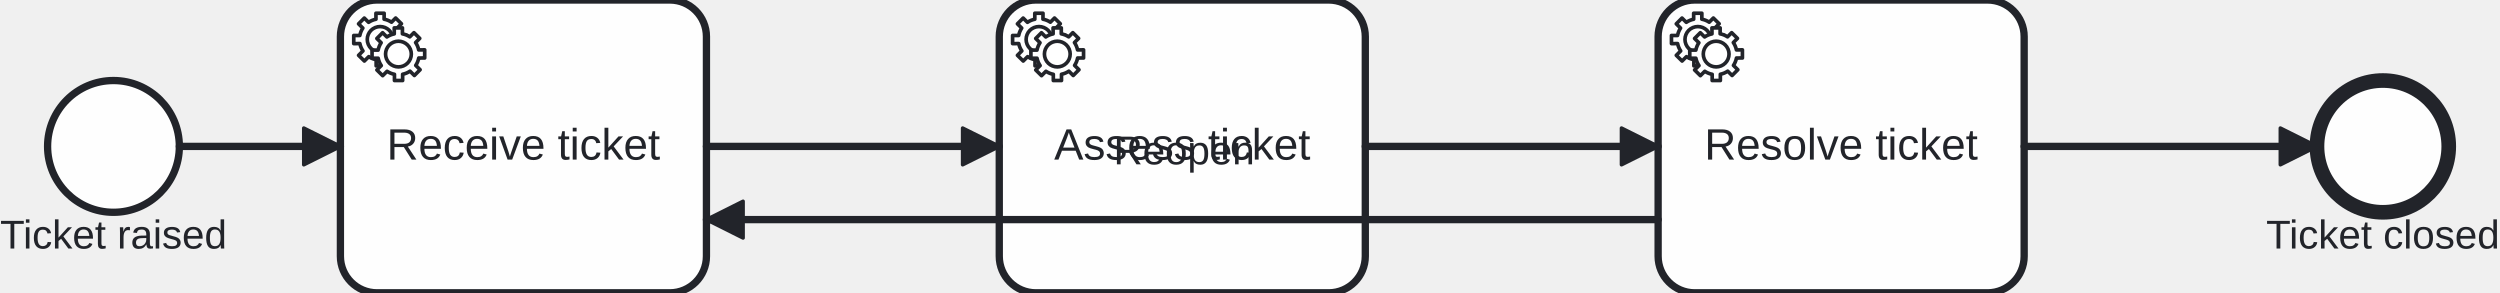
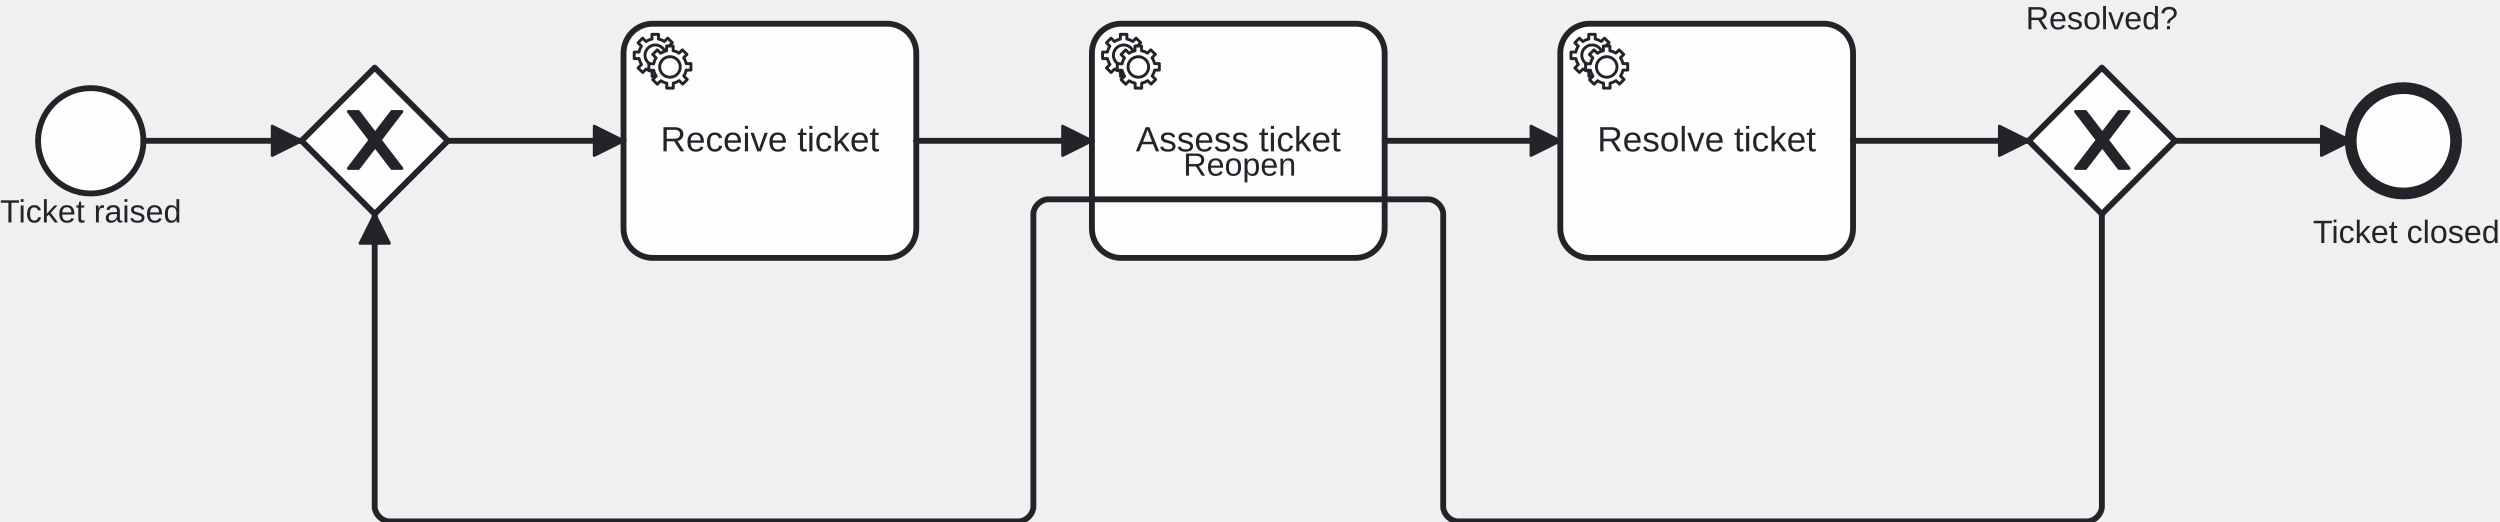
- <svg xmlns="http://www.w3.org/2000/svg" width="683" height="80" viewBox="147 80 683 80" version="1.1">
-   <g class="djs-group">
-     <g class="djs-element djs-shape" data-element-id="startEvent_Start" style="display: block;" transform="matrix(1 0 0 1 160 102)">
+ <svg xmlns="http://www.w3.org/2000/svg" width="854" height="178.1" viewBox="147 71.9 854 178.1" version="1.1">
+   <g class="djs-group">
+     <g class="djs-element djs-shape" data-element-id="startEvent_ticketRaised" style="display: block;" transform="matrix(1 0 0 1 160 102)">
      <g class="djs-visual">
        <circle cx="18" cy="18" r="18" style="stroke-linecap: round; stroke-linejoin: round; stroke: rgb(34, 36, 42); stroke-width: 2px; fill: white; fill-opacity: 0.95;" />
      </g>
      <rect class="djs-hit djs-hit-all" x="0" y="0" width="36" height="36" style="fill: none; stroke-opacity: 0; stroke: white; stroke-width: 15px;" />
    </g>
  </g>
  <g class="djs-group">
-     <g class="djs-element djs-shape" data-element-id="startEvent_Start_label" style="display: block;" transform="matrix(1 0 0 1 147 138)">
+     <g class="djs-element djs-shape" data-element-id="startEvent_ticketRaised_label" style="display: block;" transform="matrix(1 0 0 1 147 138)">
      <g class="djs-visual">
        <text lineHeight="1.2" class="djs-label" style="font-family: Arial, sans-serif; font-size: 11px; font-weight: normal; fill: rgb(34, 36, 42);">
          <tspan x="0.028" y="9.9">Ticket raised</tspan>
        </text>
      </g>
      <rect class="djs-hit djs-hit-all" x="0" y="0" width="62" height="14" style="fill: none; stroke-opacity: 0; stroke: white; stroke-width: 15px;" />
    </g>
  </g>
  <g class="djs-group">
-     <g class="djs-element djs-shape" data-element-id="serviceTask_Receive" style="display: block;" transform="matrix(1 0 0 1 240 80)">
+     <g class="djs-element djs-shape" data-element-id="gateway_intake" style="display: block;" transform="matrix(1 0 0 1 250 95)">
+       <g class="djs-visual">
+         <polygon points="25,0 50,25 25,50 0,25" style="stroke-linecap: round; stroke-linejoin: round; stroke: rgb(34, 36, 42); stroke-width: 2px; fill: white; fill-opacity: 0.95;" />
+         <path d="m 16,15 7.429,9.714 -7.429,9.714 3.429,0 5.714,-7.464 5.714,7.464 3.429,0 -7.429,-9.714 7.429,-9.714 -3.429,0 -5.714,7.464 -5.714,-7.464 -3.429,0 z" style="fill: rgb(34, 36, 42); stroke-linecap: round; stroke-linejoin: round; stroke: rgb(34, 36, 42); stroke-width: 1px;" />
+       </g>
+       <rect class="djs-hit djs-hit-all" x="0" y="0" width="50" height="50" style="fill: none; stroke-opacity: 0; stroke: white; stroke-width: 15px;" />
+     </g>
+   </g>
+   <g class="djs-group">
+     <g class="djs-element djs-shape" data-element-id="serviceTask_receiveTicket" style="display: block;" transform="matrix(1 0 0 1 360 80)">
      <g class="djs-visual">
        <rect x="0" y="0" width="100" height="80" rx="10" ry="10" style="stroke-linecap: round; stroke-linejoin: round; stroke: rgb(34, 36, 42); stroke-width: 2px; fill: white; fill-opacity: 0.95;" />
        <text lineHeight="1.2" class="djs-label" style="font-family: Arial, sans-serif; font-size: 12px; font-weight: normal; fill: rgb(34, 36, 42);">
          <tspan x="12.652" y="43.6">Receive ticket</tspan>
        </text>
        <circle cx="5" cy="5" r="5" transform="translate(6, 6)" style="stroke-linecap: round; stroke-linejoin: round; stroke: none; stroke-width: 2px; fill: white;" />
        <path d="m 12,18 v -1.713 c 0.352,-0.07 0.704,-0.178 1.048,-0.321 0.344,-0.145 0.666,-0.321 0.966,-0.521 l 1.194,1.18 1.567,-1.577 -1.195,-1.18 c 0.403,-0.614 0.683,-1.299 0.825,-2.018 l 1.622,-0.01 v -2.22 l -1.637,0.01 c -0.073,-0.352 -0.178,-0.7 -0.324,-1.044 -0.145,-0.344 -0.321,-0.664 -0.523,-0.962 l 1.131,-1.136 -1.583,-1.563 -1.13,1.136 c -0.614,-0.401 -1.303,-0.681 -2.023,-0.822 l 0.009,-1.619 h -2.241 l 0.004,1.631 c -0.354,0.074 -0.705,0.18 -1.05,0.324 -0.344,0.144 -0.665,0.321 -0.964,0.52 l -1.17,-1.158 -1.567,1.579 1.168,1.157 c -0.403,0.613 -0.683,1.298 -0.825,2.017 l -1.659,0.003 v 2.222 l 1.672,-0.006 c 0.073,0.351 0.18,0.702 0.324,1.045 0.145,0.344 0.321,0.664 0.523,0.961 l -1.199,1.197 1.584,1.56 1.196,-1.193 c 0.614,0.403 1.303,0.682 2.023,0.823 l 7.19e-4,1.699 h 2.227 z m 0.221,-3.996 c -1.789,0.75 -3.858,-0.093 -4.61,-1.874 -0.752,-1.783 0.091,-3.846 1.88,-4.596 1.788,-0.749 3.857,0.093 4.609,1.874 0.752,1.782 -0.091,3.846 -1.88,4.596 z" style="fill: white; stroke-linecap: round; stroke-linejoin: round; stroke: rgb(34, 36, 42); stroke-width: 1px;" />
        <circle cx="5" cy="5" r="5" transform="translate(11, 10)" style="stroke-linecap: round; stroke-linejoin: round; stroke: none; stroke-width: 2px; fill: white;" />
        <path d="m 17,22 v -1.713 c 0.352,-0.07 0.704,-0.178 1.048,-0.321 0.344,-0.145 0.666,-0.321 0.966,-0.521 l 1.194,1.18 1.567,-1.577 -1.195,-1.18 c 0.403,-0.614 0.683,-1.299 0.825,-2.018 l 1.622,-0.01 v -2.22 l -1.637,0.01 c -0.073,-0.352 -0.178,-0.7 -0.324,-1.044 -0.145,-0.344 -0.321,-0.664 -0.523,-0.962 l 1.131,-1.136 -1.583,-1.563 -1.13,1.136 c -0.614,-0.401 -1.303,-0.681 -2.023,-0.822 l 0.009,-1.619 h -2.241 l 0.004,1.631 c -0.354,0.074 -0.705,0.18 -1.05,0.324 -0.344,0.144 -0.665,0.321 -0.964,0.52 l -1.17,-1.158 -1.567,1.579 1.168,1.157 c -0.403,0.613 -0.683,1.298 -0.825,2.017 l -1.659,0.003 v 2.222 l 1.672,-0.006 c 0.073,0.351 0.18,0.702 0.324,1.045 0.145,0.344 0.321,0.664 0.523,0.961 l -1.199,1.197 1.584,1.56 1.196,-1.193 c 0.614,0.403 1.303,0.682 2.023,0.823 l 7.19e-4,1.699 h 2.227 z m 0.221,-3.996 c -1.789,0.75 -3.858,-0.093 -4.61,-1.874 -0.752,-1.783 0.091,-3.846 1.88,-4.596 1.788,-0.749 3.857,0.093 4.609,1.874 0.752,1.782 -0.091,3.846 -1.88,4.596 z" style="fill: white; stroke-linecap: round; stroke-linejoin: round; stroke: rgb(34, 36, 42); stroke-width: 1px;" />
      </g>
      <rect class="djs-hit djs-hit-all" x="0" y="0" width="100" height="80" style="fill: none; stroke-opacity: 0; stroke: white; stroke-width: 15px;" />
    </g>
  </g>
  <g class="djs-group">
-     <g class="djs-element djs-shape" data-element-id="serviceTask_Assess" style="display: block;" transform="matrix(1 0 0 1 420 80)">
+     <g class="djs-element djs-shape" data-element-id="serviceTask_assessTicket" style="display: block;" transform="matrix(1 0 0 1 520 80)">
      <g class="djs-visual">
        <rect x="0" y="0" width="100" height="80" rx="10" ry="10" style="stroke-linecap: round; stroke-linejoin: round; stroke: rgb(34, 36, 42); stroke-width: 2px; fill: white; fill-opacity: 0.95;" />
        <text lineHeight="1.2" class="djs-label" style="font-family: Arial, sans-serif; font-size: 12px; font-weight: normal; fill: rgb(34, 36, 42);">
          <tspan x="14.99" y="43.6">Assess ticket</tspan>
        </text>
        <circle cx="5" cy="5" r="5" transform="translate(6, 6)" style="stroke-linecap: round; stroke-linejoin: round; stroke: none; stroke-width: 2px; fill: white;" />
        <path d="m 12,18 v -1.713 c 0.352,-0.07 0.704,-0.178 1.048,-0.321 0.344,-0.145 0.666,-0.321 0.966,-0.521 l 1.194,1.18 1.567,-1.577 -1.195,-1.18 c 0.403,-0.614 0.683,-1.299 0.825,-2.018 l 1.622,-0.01 v -2.22 l -1.637,0.01 c -0.073,-0.352 -0.178,-0.7 -0.324,-1.044 -0.145,-0.344 -0.321,-0.664 -0.523,-0.962 l 1.131,-1.136 -1.583,-1.563 -1.13,1.136 c -0.614,-0.401 -1.303,-0.681 -2.023,-0.822 l 0.009,-1.619 h -2.241 l 0.004,1.631 c -0.354,0.074 -0.705,0.18 -1.05,0.324 -0.344,0.144 -0.665,0.321 -0.964,0.52 l -1.17,-1.158 -1.567,1.579 1.168,1.157 c -0.403,0.613 -0.683,1.298 -0.825,2.017 l -1.659,0.003 v 2.222 l 1.672,-0.006 c 0.073,0.351 0.18,0.702 0.324,1.045 0.145,0.344 0.321,0.664 0.523,0.961 l -1.199,1.197 1.584,1.56 1.196,-1.193 c 0.614,0.403 1.303,0.682 2.023,0.823 l 7.19e-4,1.699 h 2.227 z m 0.221,-3.996 c -1.789,0.75 -3.858,-0.093 -4.61,-1.874 -0.752,-1.783 0.091,-3.846 1.88,-4.596 1.788,-0.749 3.857,0.093 4.609,1.874 0.752,1.782 -0.091,3.846 -1.88,4.596 z" style="fill: white; stroke-linecap: round; stroke-linejoin: round; stroke: rgb(34, 36, 42); stroke-width: 1px;" />
        <circle cx="5" cy="5" r="5" transform="translate(11, 10)" style="stroke-linecap: round; stroke-linejoin: round; stroke: none; stroke-width: 2px; fill: white;" />
        <path d="m 17,22 v -1.713 c 0.352,-0.07 0.704,-0.178 1.048,-0.321 0.344,-0.145 0.666,-0.321 0.966,-0.521 l 1.194,1.18 1.567,-1.577 -1.195,-1.18 c 0.403,-0.614 0.683,-1.299 0.825,-2.018 l 1.622,-0.01 v -2.22 l -1.637,0.01 c -0.073,-0.352 -0.178,-0.7 -0.324,-1.044 -0.145,-0.344 -0.321,-0.664 -0.523,-0.962 l 1.131,-1.136 -1.583,-1.563 -1.13,1.136 c -0.614,-0.401 -1.303,-0.681 -2.023,-0.822 l 0.009,-1.619 h -2.241 l 0.004,1.631 c -0.354,0.074 -0.705,0.18 -1.05,0.324 -0.344,0.144 -0.665,0.321 -0.964,0.52 l -1.17,-1.158 -1.567,1.579 1.168,1.157 c -0.403,0.613 -0.683,1.298 -0.825,2.017 l -1.659,0.003 v 2.222 l 1.672,-0.006 c 0.073,0.351 0.18,0.702 0.324,1.045 0.145,0.344 0.321,0.664 0.523,0.961 l -1.199,1.197 1.584,1.56 1.196,-1.193 c 0.614,0.403 1.303,0.682 2.023,0.823 l 7.19e-4,1.699 h 2.227 z m 0.221,-3.996 c -1.789,0.75 -3.858,-0.093 -4.61,-1.874 -0.752,-1.783 0.091,-3.846 1.88,-4.596 1.788,-0.749 3.857,0.093 4.609,1.874 0.752,1.782 -0.091,3.846 -1.88,4.596 z" style="fill: white; stroke-linecap: round; stroke-linejoin: round; stroke: rgb(34, 36, 42); stroke-width: 1px;" />
      </g>
      <rect class="djs-hit djs-hit-all" x="0" y="0" width="100" height="80" style="fill: none; stroke-opacity: 0; stroke: white; stroke-width: 15px;" />
    </g>
  </g>
  <g class="djs-group">
-     <g class="djs-element djs-shape" data-element-id="serviceTask_Resolve" style="display: block;" transform="matrix(1 0 0 1 600 80)">
+     <g class="djs-element djs-shape" data-element-id="serviceTask_resolveTicket" style="display: block;" transform="matrix(1 0 0 1 680 80)">
      <g class="djs-visual">
        <rect x="0" y="0" width="100" height="80" rx="10" ry="10" style="stroke-linecap: round; stroke-linejoin: round; stroke: rgb(34, 36, 42); stroke-width: 2px; fill: white; fill-opacity: 0.95;" />
        <text lineHeight="1.2" class="djs-label" style="font-family: Arial, sans-serif; font-size: 12px; font-weight: normal; fill: rgb(34, 36, 42);">
          <tspan x="12.652" y="43.6">Resolve ticket</tspan>
        </text>
        <circle cx="5" cy="5" r="5" transform="translate(6, 6)" style="stroke-linecap: round; stroke-linejoin: round; stroke: none; stroke-width: 2px; fill: white;" />
        <path d="m 12,18 v -1.713 c 0.352,-0.07 0.704,-0.178 1.048,-0.321 0.344,-0.145 0.666,-0.321 0.966,-0.521 l 1.194,1.18 1.567,-1.577 -1.195,-1.18 c 0.403,-0.614 0.683,-1.299 0.825,-2.018 l 1.622,-0.01 v -2.22 l -1.637,0.01 c -0.073,-0.352 -0.178,-0.7 -0.324,-1.044 -0.145,-0.344 -0.321,-0.664 -0.523,-0.962 l 1.131,-1.136 -1.583,-1.563 -1.13,1.136 c -0.614,-0.401 -1.303,-0.681 -2.023,-0.822 l 0.009,-1.619 h -2.241 l 0.004,1.631 c -0.354,0.074 -0.705,0.18 -1.05,0.324 -0.344,0.144 -0.665,0.321 -0.964,0.52 l -1.17,-1.158 -1.567,1.579 1.168,1.157 c -0.403,0.613 -0.683,1.298 -0.825,2.017 l -1.659,0.003 v 2.222 l 1.672,-0.006 c 0.073,0.351 0.18,0.702 0.324,1.045 0.145,0.344 0.321,0.664 0.523,0.961 l -1.199,1.197 1.584,1.56 1.196,-1.193 c 0.614,0.403 1.303,0.682 2.023,0.823 l 7.19e-4,1.699 h 2.227 z m 0.221,-3.996 c -1.789,0.75 -3.858,-0.093 -4.61,-1.874 -0.752,-1.783 0.091,-3.846 1.88,-4.596 1.788,-0.749 3.857,0.093 4.609,1.874 0.752,1.782 -0.091,3.846 -1.88,4.596 z" style="fill: white; stroke-linecap: round; stroke-linejoin: round; stroke: rgb(34, 36, 42); stroke-width: 1px;" />
        <circle cx="5" cy="5" r="5" transform="translate(11, 10)" style="stroke-linecap: round; stroke-linejoin: round; stroke: none; stroke-width: 2px; fill: white;" />
        <path d="m 17,22 v -1.713 c 0.352,-0.07 0.704,-0.178 1.048,-0.321 0.344,-0.145 0.666,-0.321 0.966,-0.521 l 1.194,1.18 1.567,-1.577 -1.195,-1.18 c 0.403,-0.614 0.683,-1.299 0.825,-2.018 l 1.622,-0.01 v -2.22 l -1.637,0.01 c -0.073,-0.352 -0.178,-0.7 -0.324,-1.044 -0.145,-0.344 -0.321,-0.664 -0.523,-0.962 l 1.131,-1.136 -1.583,-1.563 -1.13,1.136 c -0.614,-0.401 -1.303,-0.681 -2.023,-0.822 l 0.009,-1.619 h -2.241 l 0.004,1.631 c -0.354,0.074 -0.705,0.18 -1.05,0.324 -0.344,0.144 -0.665,0.321 -0.964,0.52 l -1.17,-1.158 -1.567,1.579 1.168,1.157 c -0.403,0.613 -0.683,1.298 -0.825,2.017 l -1.659,0.003 v 2.222 l 1.672,-0.006 c 0.073,0.351 0.18,0.702 0.324,1.045 0.145,0.344 0.321,0.664 0.523,0.961 l -1.199,1.197 1.584,1.56 1.196,-1.193 c 0.614,0.403 1.303,0.682 2.023,0.823 l 7.19e-4,1.699 h 2.227 z m 0.221,-3.996 c -1.789,0.75 -3.858,-0.093 -4.61,-1.874 -0.752,-1.783 0.091,-3.846 1.88,-4.596 1.788,-0.749 3.857,0.093 4.609,1.874 0.752,1.782 -0.091,3.846 -1.88,4.596 z" style="fill: white; stroke-linecap: round; stroke-linejoin: round; stroke: rgb(34, 36, 42); stroke-width: 1px;" />
      </g>
      <rect class="djs-hit djs-hit-all" x="0" y="0" width="100" height="80" style="fill: none; stroke-opacity: 0; stroke: white; stroke-width: 15px;" />
    </g>
  </g>
  <g class="djs-group">
-     <g class="djs-element djs-shape" data-element-id="endEvent_Done" style="display: block;" transform="matrix(1 0 0 1 780 102)">
+     <g class="djs-element djs-shape" data-element-id="gateway_resolved" style="display: block;" transform="matrix(1 0 0 1 840 95)">
+       <g class="djs-visual">
+         <polygon points="25,0 50,25 25,50 0,25" style="stroke-linecap: round; stroke-linejoin: round; stroke: rgb(34, 36, 42); stroke-width: 2px; fill: white; fill-opacity: 0.95;" />
+         <path d="m 16,15 7.429,9.714 -7.429,9.714 3.429,0 5.714,-7.464 5.714,7.464 3.429,0 -7.429,-9.714 7.429,-9.714 -3.429,0 -5.714,7.464 -5.714,-7.464 -3.429,0 z" style="fill: rgb(34, 36, 42); stroke-linecap: round; stroke-linejoin: round; stroke: rgb(34, 36, 42); stroke-width: 1px;" />
+       </g>
+       <rect class="djs-hit djs-hit-all" x="0" y="0" width="50" height="50" style="fill: none; stroke-opacity: 0; stroke: white; stroke-width: 15px;" />
+     </g>
+   </g>
+   <g class="djs-group">
+     <g class="djs-element djs-shape" data-element-id="gateway_resolved_label" style="display: block;" transform="matrix(1 0 0 1 839 72)">
+       <g class="djs-visual">
+         <text lineHeight="1.2" class="djs-label" style="font-family: Arial, sans-serif; font-size: 11px; font-weight: normal; fill: rgb(34, 36, 42);">
+           <tspan x="0.012" y="9.9">Resolved?</tspan>
+         </text>
+       </g>
+       <rect class="djs-hit djs-hit-all" x="0" y="0" width="52" height="14" style="fill: none; stroke-opacity: 0; stroke: white; stroke-width: 15px;" />
+     </g>
+   </g>
+   <g class="djs-group">
+     <g class="djs-element djs-shape" data-element-id="endEvent_ticketClosed" style="display: block;" transform="matrix(1 0 0 1 950 102)">
      <g class="djs-visual">
        <circle cx="18" cy="18" r="18" style="stroke-linecap: round; stroke-linejoin: round; stroke: rgb(34, 36, 42); stroke-width: 4px; fill: white; fill-opacity: 0.95;" />
      </g>
      <rect class="djs-hit djs-hit-all" x="0" y="0" width="36" height="36" style="fill: none; stroke-opacity: 0; stroke: white; stroke-width: 15px;" />
    </g>
  </g>
  <g class="djs-group">
-     <g class="djs-element djs-shape" data-element-id="endEvent_Done_label" style="display: block;" transform="matrix(1 0 0 1 766 138)">
+     <g class="djs-element djs-shape" data-element-id="endEvent_ticketClosed_label" style="display: block;" transform="matrix(1 0 0 1 937 145)">
      <g class="djs-visual">
        <text lineHeight="1.2" class="djs-label" style="font-family: Arial, sans-serif; font-size: 11px; font-weight: normal; fill: rgb(34, 36, 42);">
          <tspan x="0.109" y="9.9">Ticket closed</tspan>
        </text>
      </g>
      <rect class="djs-hit djs-hit-all" x="0" y="0" width="64" height="14" style="fill: none; stroke-opacity: 0; stroke: white; stroke-width: 15px;" />
    </g>
  </g>
  <g class="djs-group">
-     <g class="djs-element djs-connection" data-element-id="flow_StartToReceive" style="display: block;">
-       <g class="djs-visual">
-         <defs>
-           <marker id="marker-3en4rhd58xar4jsgmiq75xgmb" viewBox="0 0 20 20" refX="11" refY="10" markerWidth="10" markerHeight="10" orient="auto">
-             <path d="M 1 5 L 11 10 L 1 15 Z" style="stroke-linecap: round; stroke-linejoin: round; stroke: rgb(34, 36, 42); stroke-width: 1px; fill: rgb(34, 36, 42);" />
-           </marker>
-         </defs>
-         <path data-corner-radius="5" style="fill: none; stroke-linecap: round; stroke-linejoin: round; stroke: rgb(34, 36, 42); stroke-width: 2px; marker-end: url('#marker-3en4rhd58xar4jsgmiq75xgmb');" d="M196,120L240,120" />
-       </g>
-       <path d="M196,120L240,120" class="djs-hit djs-hit-stroke" style="fill: none; stroke-opacity: 0; stroke: white; stroke-width: 15px;" />
-     </g>
-   </g>
-   <g class="djs-group">
-     <g class="djs-element djs-connection" data-element-id="flow_ReceiveToAssess" style="display: block;">
-       <g class="djs-visual">
-         <defs>
-           <marker id="marker-a3p4o0s1ghzmkeo6clc8jn952" viewBox="0 0 20 20" refX="11" refY="10" markerWidth="10" markerHeight="10" orient="auto">
-             <path d="M 1 5 L 11 10 L 1 15 Z" style="stroke-linecap: round; stroke-linejoin: round; stroke: rgb(34, 36, 42); stroke-width: 1px; fill: rgb(34, 36, 42);" />
-           </marker>
-         </defs>
-         <path data-corner-radius="5" style="fill: none; stroke-linecap: round; stroke-linejoin: round; stroke: rgb(34, 36, 42); stroke-width: 2px; marker-end: url('#marker-a3p4o0s1ghzmkeo6clc8jn952');" d="M340,120L420,120" />
-       </g>
-       <path d="M340,120L420,120" class="djs-hit djs-hit-stroke" style="fill: none; stroke-opacity: 0; stroke: white; stroke-width: 15px;" />
-     </g>
-   </g>
-   <g class="djs-group">
-     <g class="djs-element djs-connection" data-element-id="flow_AssessToResolve" style="display: block;">
-       <g class="djs-visual">
-         <defs>
-           <marker id="marker-dbn7j6hhwr45fxncueq4dtlan" viewBox="0 0 20 20" refX="11" refY="10" markerWidth="10" markerHeight="10" orient="auto">
-             <path d="M 1 5 L 11 10 L 1 15 Z" style="stroke-linecap: round; stroke-linejoin: round; stroke: rgb(34, 36, 42); stroke-width: 1px; fill: rgb(34, 36, 42);" />
-           </marker>
-         </defs>
-         <path data-corner-radius="5" style="fill: none; stroke-linecap: round; stroke-linejoin: round; stroke: rgb(34, 36, 42); stroke-width: 2px; marker-end: url('#marker-dbn7j6hhwr45fxncueq4dtlan');" d="M520,120L600,120" />
-       </g>
-       <path d="M520,120L600,120" class="djs-hit djs-hit-stroke" style="fill: none; stroke-opacity: 0; stroke: white; stroke-width: 15px;" />
-     </g>
-   </g>
-   <g class="djs-group">
-     <g class="djs-element djs-connection" data-element-id="flow_ResolveToDone" style="display: block;">
-       <g class="djs-visual">
-         <defs>
-           <marker id="marker-df9zxzf1yfsf3q0nf7udogfer" viewBox="0 0 20 20" refX="11" refY="10" markerWidth="10" markerHeight="10" orient="auto">
-             <path d="M 1 5 L 11 10 L 1 15 Z" style="stroke-linecap: round; stroke-linejoin: round; stroke: rgb(34, 36, 42); stroke-width: 1px; fill: rgb(34, 36, 42);" />
-           </marker>
-         </defs>
-         <path data-corner-radius="5" style="fill: none; stroke-linecap: round; stroke-linejoin: round; stroke: rgb(34, 36, 42); stroke-width: 2px; marker-end: url('#marker-df9zxzf1yfsf3q0nf7udogfer');" d="M700,120L780,120" />
-       </g>
-       <path d="M700,120L780,120" class="djs-hit djs-hit-stroke" style="fill: none; stroke-opacity: 0; stroke: white; stroke-width: 15px;" />
-     </g>
-   </g>
-   <g class="djs-group">
-     <g class="djs-element djs-connection" data-element-id="flow_Reopen" style="display: block;">
-       <g class="djs-visual">
-         <defs>
-           <marker id="marker-028m0qj458ss9vu98d4gfpgv9" viewBox="0 0 20 20" refX="11" refY="10" markerWidth="10" markerHeight="10" orient="auto">
-             <path d="M 1 5 L 11 10 L 1 15 Z" style="stroke-linecap: round; stroke-linejoin: round; stroke: rgb(34, 36, 42); stroke-width: 1px; fill: rgb(34, 36, 42);" />
-           </marker>
-         </defs>
-         <path data-corner-radius="5" style="fill: none; stroke-linecap: round; stroke-linejoin: round; stroke: rgb(34, 36, 42); stroke-width: 2px; marker-end: url('#marker-028m0qj458ss9vu98d4gfpgv9');" d="M600,140L340,140" />
-       </g>
-       <path d="M600,140L340,140" class="djs-hit djs-hit-stroke" style="fill: none; stroke-opacity: 0; stroke: white; stroke-width: 15px;" />
-     </g>
-   </g>
-   <g class="djs-group">
-     <g class="djs-element djs-shape" data-element-id="flow_Reopen_label" style="display: block;" transform="matrix(1 0 0 1 451 115)">
+     <g class="djs-element djs-connection" data-element-id="flow_ticketRaised" style="display: block;">
+       <g class="djs-visual">
+         <defs>
+           <marker id="marker-0ppm0zhfq50i898i88yvipv3p" viewBox="0 0 20 20" refX="11" refY="10" markerWidth="10" markerHeight="10" orient="auto">
+             <path d="M 1 5 L 11 10 L 1 15 Z" style="stroke-linecap: round; stroke-linejoin: round; stroke: rgb(34, 36, 42); stroke-width: 1px; fill: rgb(34, 36, 42);" />
+           </marker>
+         </defs>
+         <path data-corner-radius="5" style="fill: none; stroke-linecap: round; stroke-linejoin: round; stroke: rgb(34, 36, 42); stroke-width: 2px; marker-end: url('#marker-0ppm0zhfq50i898i88yvipv3p');" d="M196,120L250,120" />
+       </g>
+       <path d="M196,120L250,120" class="djs-hit djs-hit-stroke" style="fill: none; stroke-opacity: 0; stroke: white; stroke-width: 15px;" />
+     </g>
+   </g>
+   <g class="djs-group">
+     <g class="djs-element djs-connection" data-element-id="flow_intakeToReceive" style="display: block;">
+       <g class="djs-visual">
+         <defs>
+           <marker id="marker-cihuvr6quponirw2u5j17njkz" viewBox="0 0 20 20" refX="11" refY="10" markerWidth="10" markerHeight="10" orient="auto">
+             <path d="M 1 5 L 11 10 L 1 15 Z" style="stroke-linecap: round; stroke-linejoin: round; stroke: rgb(34, 36, 42); stroke-width: 1px; fill: rgb(34, 36, 42);" />
+           </marker>
+         </defs>
+         <path data-corner-radius="5" style="fill: none; stroke-linecap: round; stroke-linejoin: round; stroke: rgb(34, 36, 42); stroke-width: 2px; marker-end: url('#marker-cihuvr6quponirw2u5j17njkz');" d="M300,120L360,120" />
+       </g>
+       <path d="M300,120L360,120" class="djs-hit djs-hit-stroke" style="fill: none; stroke-opacity: 0; stroke: white; stroke-width: 15px;" />
+     </g>
+   </g>
+   <g class="djs-group">
+     <g class="djs-element djs-connection" data-element-id="flow_receiveToAssess" style="display: block;">
+       <g class="djs-visual">
+         <defs>
+           <marker id="marker-6ifnqciejj8x34h0ex7kvrfyt" viewBox="0 0 20 20" refX="11" refY="10" markerWidth="10" markerHeight="10" orient="auto">
+             <path d="M 1 5 L 11 10 L 1 15 Z" style="stroke-linecap: round; stroke-linejoin: round; stroke: rgb(34, 36, 42); stroke-width: 1px; fill: rgb(34, 36, 42);" />
+           </marker>
+         </defs>
+         <path data-corner-radius="5" style="fill: none; stroke-linecap: round; stroke-linejoin: round; stroke: rgb(34, 36, 42); stroke-width: 2px; marker-end: url('#marker-6ifnqciejj8x34h0ex7kvrfyt');" d="M460,120L520,120" />
+       </g>
+       <path d="M460,120L520,120" class="djs-hit djs-hit-stroke" style="fill: none; stroke-opacity: 0; stroke: white; stroke-width: 15px;" />
+     </g>
+   </g>
+   <g class="djs-group">
+     <g class="djs-element djs-connection" data-element-id="flow_assessToResolve" style="display: block;">
+       <g class="djs-visual">
+         <defs>
+           <marker id="marker-ervnkzit8rub7e88ora9p5oev" viewBox="0 0 20 20" refX="11" refY="10" markerWidth="10" markerHeight="10" orient="auto">
+             <path d="M 1 5 L 11 10 L 1 15 Z" style="stroke-linecap: round; stroke-linejoin: round; stroke: rgb(34, 36, 42); stroke-width: 1px; fill: rgb(34, 36, 42);" />
+           </marker>
+         </defs>
+         <path data-corner-radius="5" style="fill: none; stroke-linecap: round; stroke-linejoin: round; stroke: rgb(34, 36, 42); stroke-width: 2px; marker-end: url('#marker-ervnkzit8rub7e88ora9p5oev');" d="M620,120L680,120" />
+       </g>
+       <path d="M620,120L680,120" class="djs-hit djs-hit-stroke" style="fill: none; stroke-opacity: 0; stroke: white; stroke-width: 15px;" />
+     </g>
+   </g>
+   <g class="djs-group">
+     <g class="djs-element djs-connection" data-element-id="flow_resolveToGateway" style="display: block;">
+       <g class="djs-visual">
+         <defs>
+           <marker id="marker-9zgj7jtu9fcl342vvl2db3twr" viewBox="0 0 20 20" refX="11" refY="10" markerWidth="10" markerHeight="10" orient="auto">
+             <path d="M 1 5 L 11 10 L 1 15 Z" style="stroke-linecap: round; stroke-linejoin: round; stroke: rgb(34, 36, 42); stroke-width: 1px; fill: rgb(34, 36, 42);" />
+           </marker>
+         </defs>
+         <path data-corner-radius="5" style="fill: none; stroke-linecap: round; stroke-linejoin: round; stroke: rgb(34, 36, 42); stroke-width: 2px; marker-end: url('#marker-9zgj7jtu9fcl342vvl2db3twr');" d="M780,120L840,120" />
+       </g>
+       <path d="M780,120L840,120" class="djs-hit djs-hit-stroke" style="fill: none; stroke-opacity: 0; stroke: white; stroke-width: 15px;" />
+     </g>
+   </g>
+   <g class="djs-group">
+     <g class="djs-element djs-connection" data-element-id="flow_ticketClosed" style="display: block;">
+       <g class="djs-visual">
+         <defs>
+           <marker id="marker-7hb4iuvkaqoocdpjeplr3sgu6" viewBox="0 0 20 20" refX="11" refY="10" markerWidth="10" markerHeight="10" orient="auto">
+             <path d="M 1 5 L 11 10 L 1 15 Z" style="stroke-linecap: round; stroke-linejoin: round; stroke: rgb(34, 36, 42); stroke-width: 1px; fill: rgb(34, 36, 42);" />
+           </marker>
+         </defs>
+         <path data-corner-radius="5" style="fill: none; stroke-linecap: round; stroke-linejoin: round; stroke: rgb(34, 36, 42); stroke-width: 2px; marker-end: url('#marker-7hb4iuvkaqoocdpjeplr3sgu6');" d="M890,120L950,120" />
+       </g>
+       <path d="M890,120L950,120" class="djs-hit djs-hit-stroke" style="fill: none; stroke-opacity: 0; stroke: white; stroke-width: 15px;" />
+     </g>
+   </g>
+   <g class="djs-group">
+     <g class="djs-element djs-connection" data-element-id="flow_reopen" style="display: block;">
+       <g class="djs-visual">
+         <defs>
+           <marker id="marker-bwyhlyw35uzsnb0ijrrfg84h5" viewBox="0 0 20 20" refX="11" refY="10" markerWidth="10" markerHeight="10" orient="auto">
+             <path d="M 1 5 L 11 10 L 1 15 Z" style="stroke-linecap: round; stroke-linejoin: round; stroke: rgb(34, 36, 42); stroke-width: 1px; fill: rgb(34, 36, 42);" />
+           </marker>
+         </defs>
+         <path data-corner-radius="5" style="fill: none; stroke-linecap: round; stroke-linejoin: round; stroke: rgb(34, 36, 42); stroke-width: 2px; marker-end: url('#marker-bwyhlyw35uzsnb0ijrrfg84h5');" d="M865,145L865,245C865,247.5,862.5,250,860,250L645,250C642.5,250,640,247.5,640,245L640,145C640,142.5,637.5,140,635,140L505,140C502.5,140,500,142.5,500,145L500,245C500,247.5,497.5,250,495,250L280,250C277.5,250,275,247.5,275,245L275,145" />
+       </g>
+       <path d="M865,145L865,250L640,250L640,140L500,140L500,250L275,250L275,145" class="djs-hit djs-hit-stroke" style="fill: none; stroke-opacity: 0; stroke: white; stroke-width: 15px;" />
+     </g>
+   </g>
+   <g class="djs-group">
+     <g class="djs-element djs-shape" data-element-id="flow_reopen_label" style="display: block;" transform="matrix(1 0 0 1 551 122)">
      <g class="djs-visual">
        <text lineHeight="1.2" class="djs-label" style="font-family: Arial, sans-serif; font-size: 11px; font-weight: normal; fill: rgb(34, 36, 42);">
          <tspan x="0.234" y="9.9">Reopen</tspan>
        </text>
      </g>
      <rect class="djs-hit djs-hit-all" x="0" y="0" width="39" height="14" style="fill: none; stroke-opacity: 0; stroke: white; stroke-width: 15px;" />
    </g>
  </g>
</svg>
